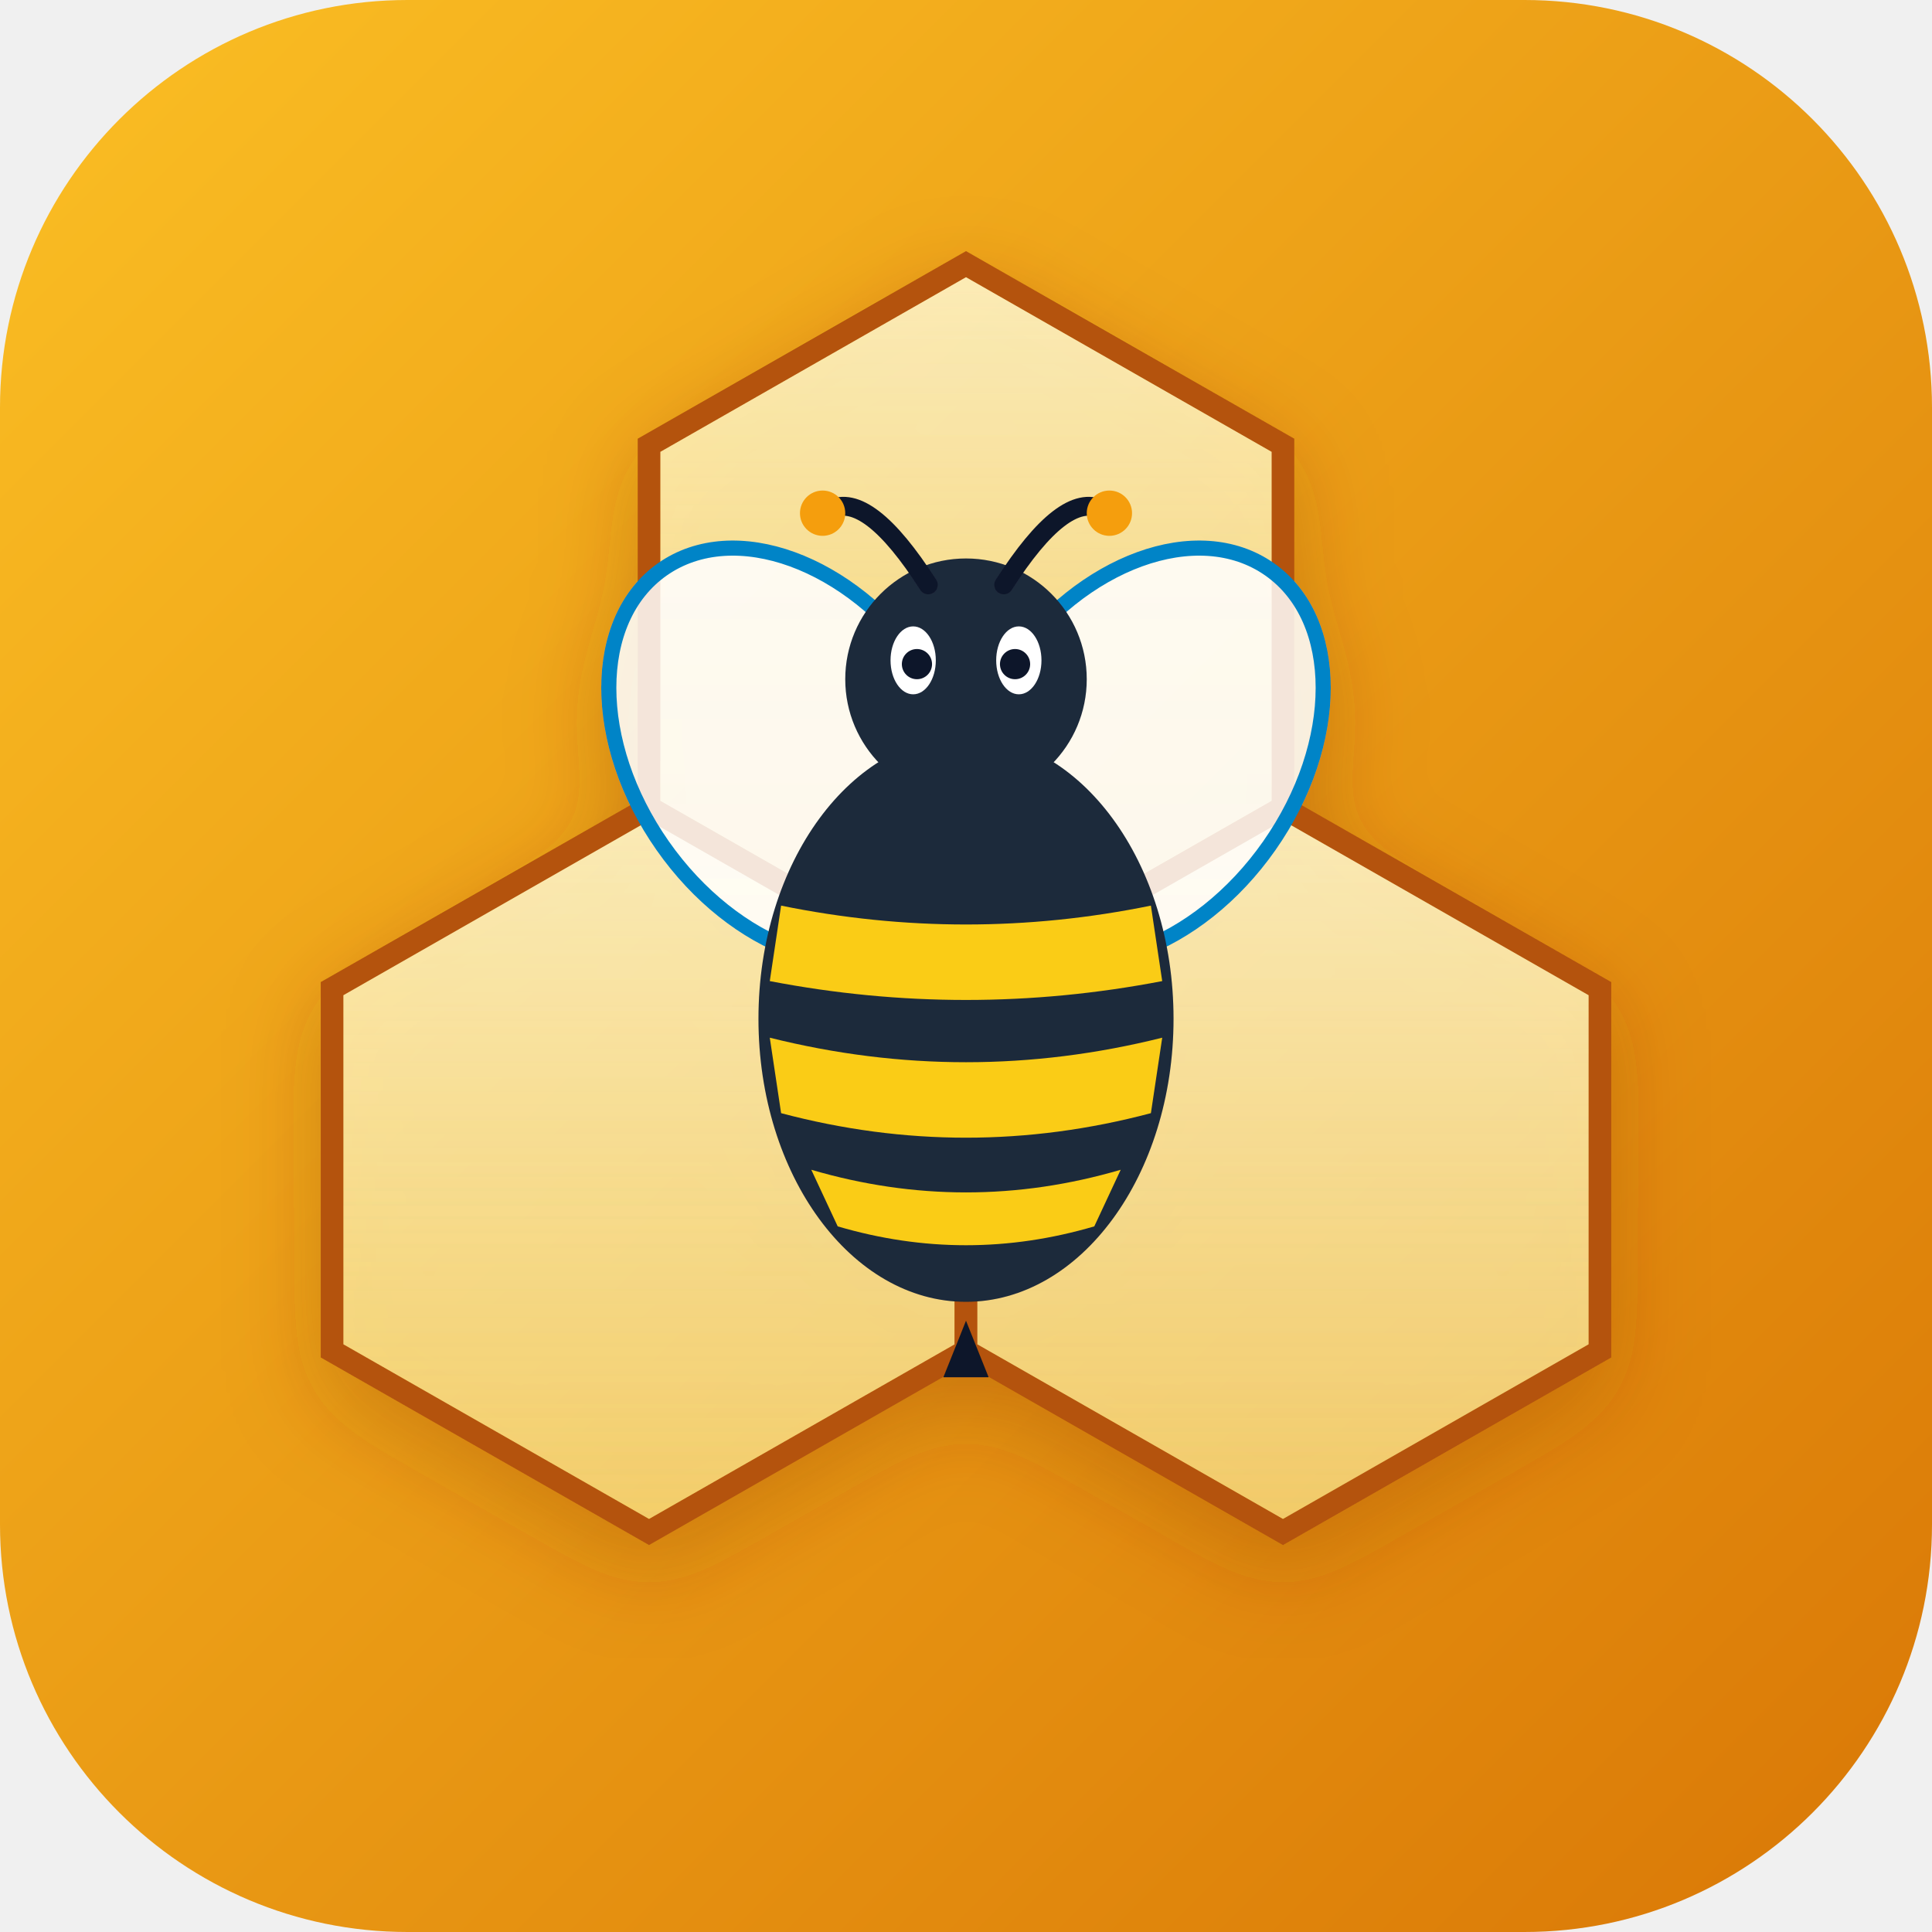
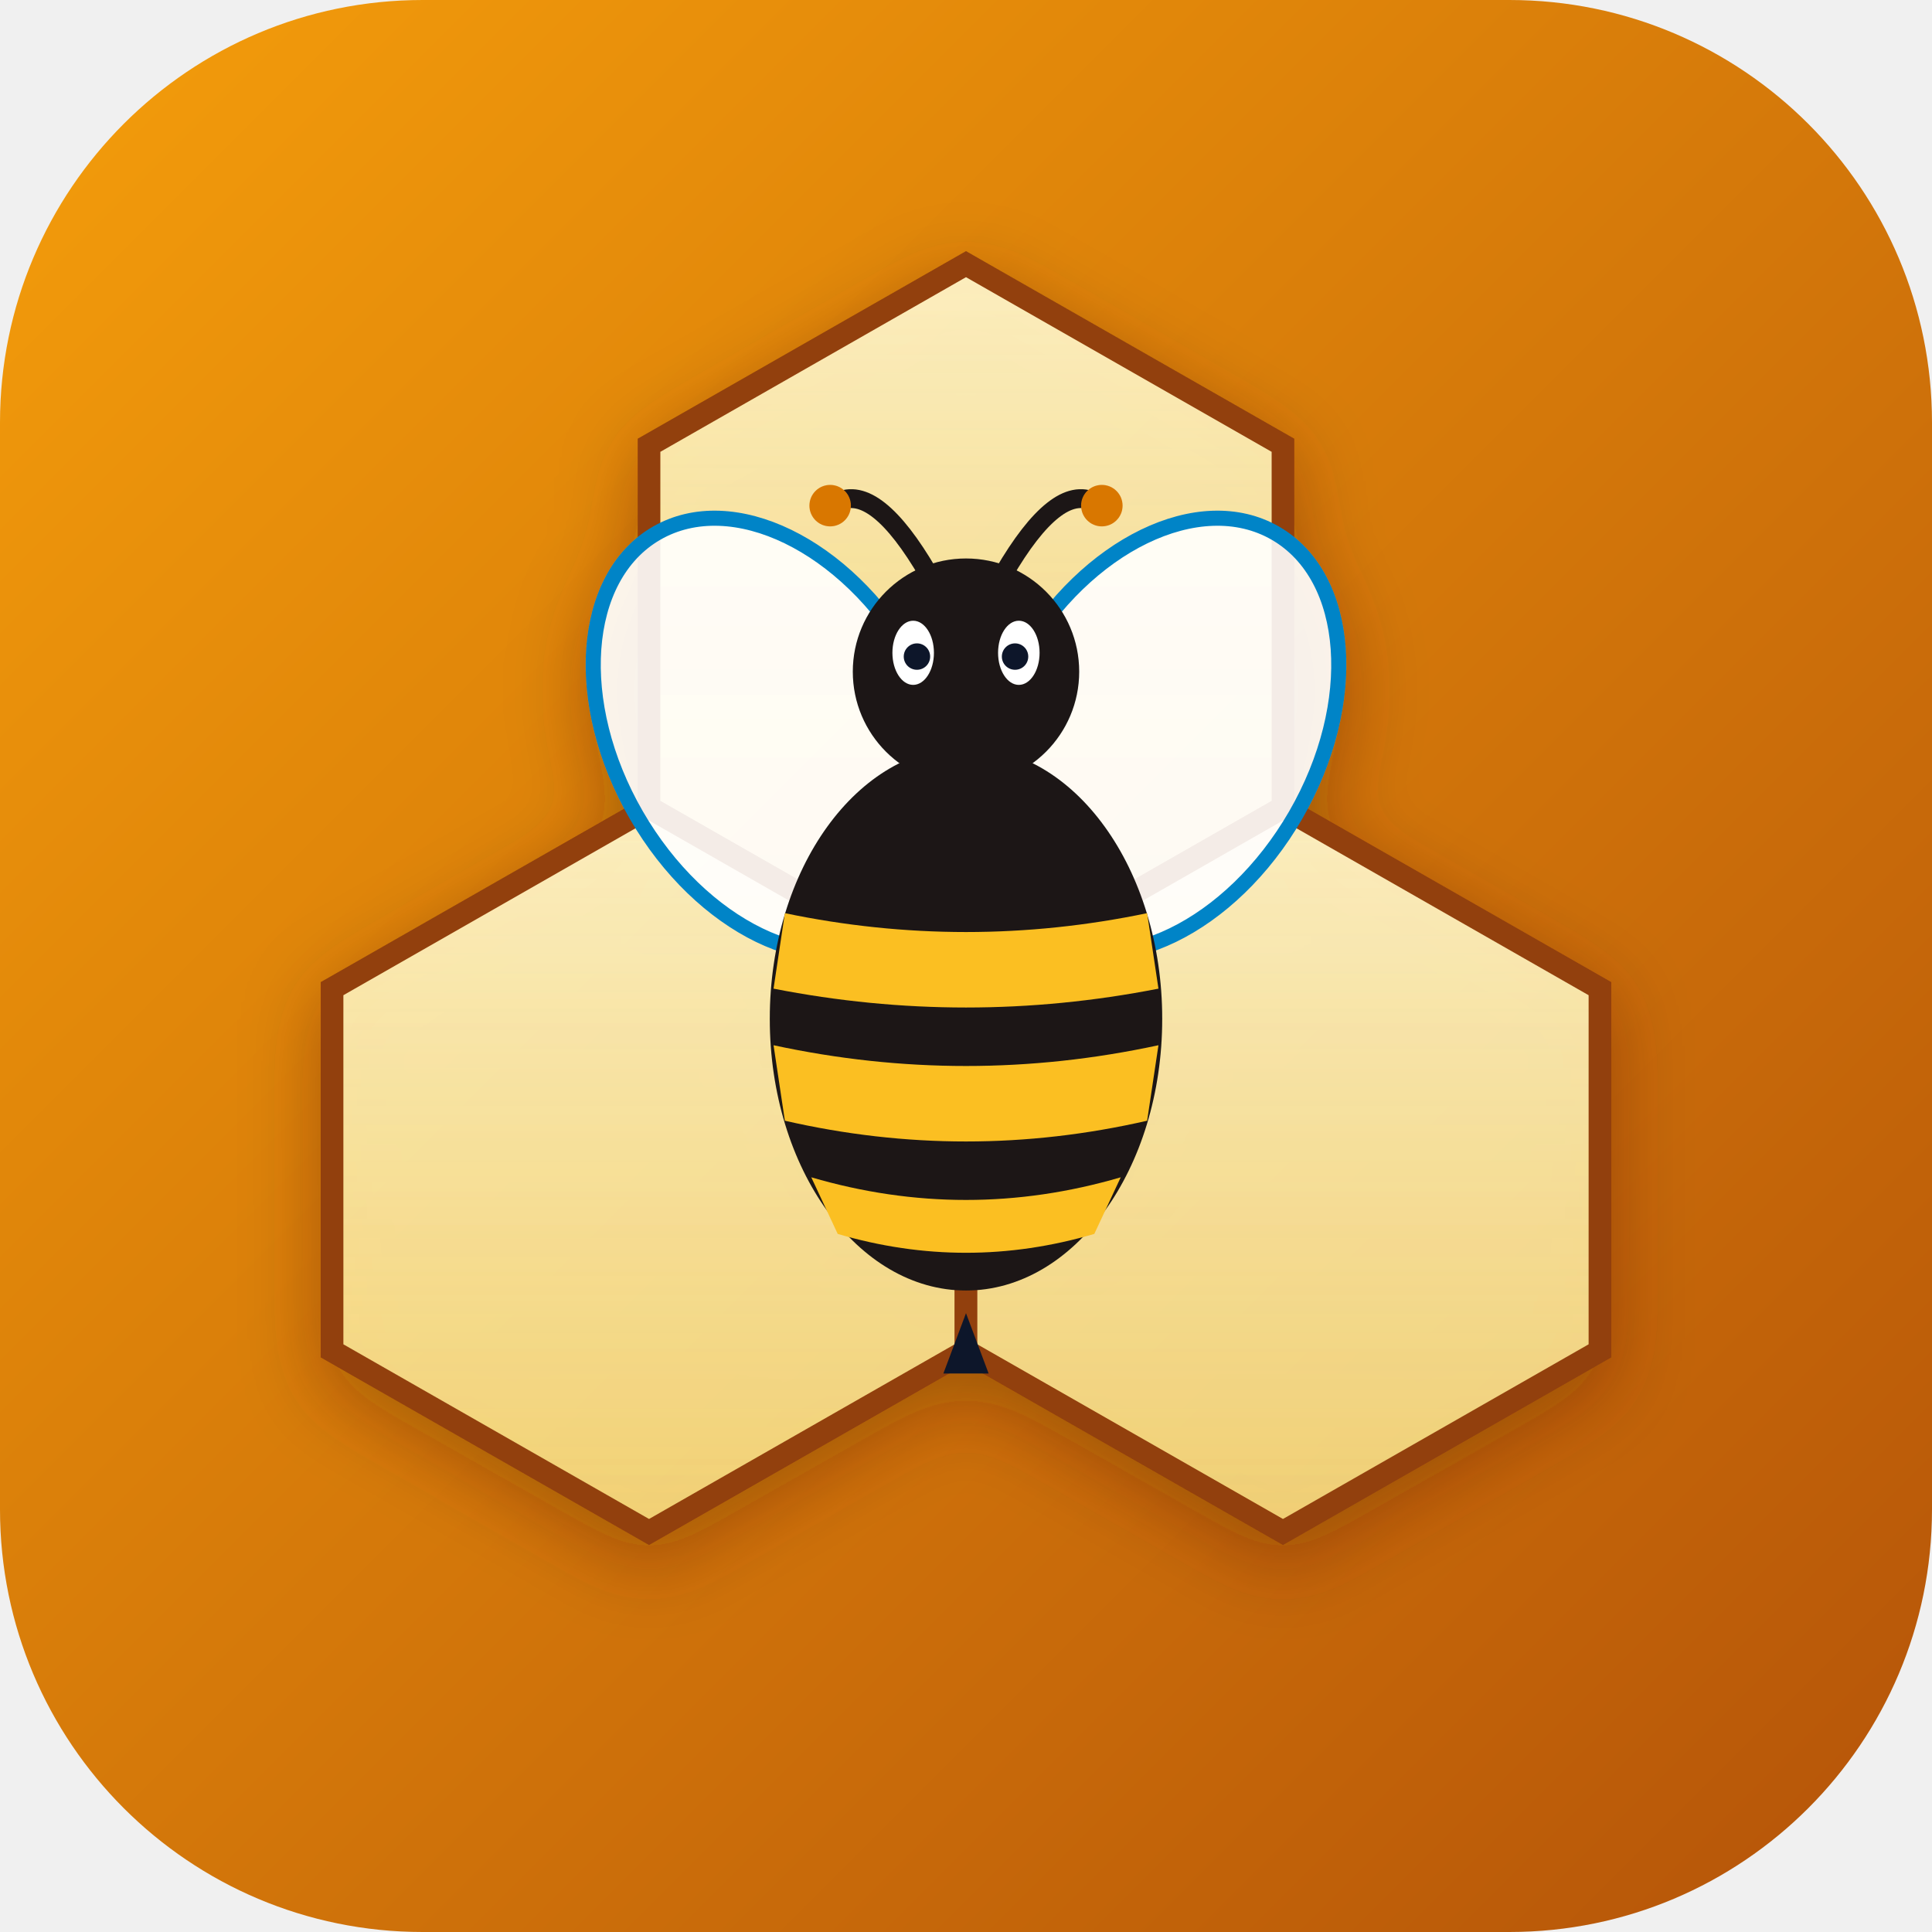
<svg xmlns="http://www.w3.org/2000/svg" viewBox="0 0 512 512" width="512" height="512">
  <defs>
    <linearGradient id="bgGrad" x1="0%" y1="0%" x2="100%" y2="100%">
-       <stop offset="0%" stop-color="#fbbf24" />
-       <stop offset="100%" stop-color="#d97706" />
+       <stop offset="0%" stop-color="#f59e0b" />
+       <stop offset="100%" stop-color="#b45309" />
    </linearGradient>
    <linearGradient id="combGrad" x1="0%" y1="0%" x2="0%" y2="100%">
-       <stop offset="0%" stop-color="#fef3c7" stop-opacity="0.9" />
-       <stop offset="100%" stop-color="#fde68a" stop-opacity="0.7" />
+       <stop offset="0%" stop-color="#fef3c7" stop-opacity="0.95" />
+       <stop offset="100%" stop-color="#fde68a" stop-opacity="0.8" />
    </linearGradient>
    <filter id="shadow" x="-10%" y="-10%" width="120%" height="120%">
-       <feDropShadow dx="0" dy="8" stdDeviation="12" flood-color="#78350f" flood-opacity="0.3" />
+       <feDropShadow dx="0" dy="6" stdDeviation="10" flood-color="#451a03" flood-opacity="0.35" />
    </filter>
  </defs>
-   <rect width="512" height="512" rx="108" fill="url(#bgGrad)" />
+   <rect width="512" height="512" rx="112" fill="url(#bgGrad)" />
  <g filter="url(#shadow)">
-     <polygon points="256,70 340,118 340,214 256,262 172,214 172,118" fill="url(#combGrad)" stroke="#b45309" stroke-width="6" />
-     <polygon points="172,214 256,262 256,358 172,406 88,358 88,262" fill="url(#combGrad)" stroke="#b45309" stroke-width="6" />
-     <polygon points="340,214 424,262 424,358 340,406 256,358 256,262" fill="url(#combGrad)" stroke="#b45309" stroke-width="6" />
-     <ellipse cx="210" cy="200" rx="42" ry="60" transform="rotate(-35 210 200)" fill="#ffffff" fill-opacity="0.85" stroke="#0284c7" stroke-width="4" />
-     <ellipse cx="302" cy="200" rx="42" ry="60" transform="rotate(35 302 200)" fill="#ffffff" fill-opacity="0.85" stroke="#0284c7" stroke-width="4" />
-     <ellipse cx="256" cy="270" rx="55" ry="75" fill="#1e293b" />
-     <path d="M 207 240 Q 256 250 305 240 L 308 260 Q 256 270 204 260 Z" fill="#facc15" />
-     <path d="M 204 275 Q 256 288 308 275 L 305 295 Q 256 308 207 295 Z" fill="#facc15" />
-     <path d="M 215 310 Q 256 322 297 310 L 290 325 Q 256 335 222 325 Z" fill="#facc15" />
-     <polygon points="256,350 250,365 262,365" fill="#0f172a" />
-     <circle cx="256" cy="180" r="32" fill="#1e293b" />
-     <ellipse cx="242" cy="175" rx="6" ry="9" fill="#ffffff" />
-     <circle cx="243" cy="176" r="4" fill="#0f172a" />
-     <ellipse cx="270" cy="175" rx="6" ry="9" fill="#ffffff" />
-     <circle cx="269" cy="176" r="4" fill="#0f172a" />
-     <path d="M 246 155 Q 230 130 220 135" stroke="#0f172a" stroke-width="5" stroke-linecap="round" fill="none" />
-     <circle cx="218" cy="136" r="6" fill="#f59e0b" />
-     <path d="M 266 155 Q 282 130 292 135" stroke="#0f172a" stroke-width="5" stroke-linecap="round" fill="none" />
-     <circle cx="294" cy="136" r="6" fill="#f59e0b" />
+     <polygon points="256,70 340,118 340,214 256,262 172,214 172,118" fill="url(#combGrad)" stroke="#92400e" stroke-width="6" />
+     <polygon points="172,214 256,262 256,358 172,406 88,358 88,262" fill="url(#combGrad)" stroke="#92400e" stroke-width="6" />
+     <polygon points="340,214 424,262 424,358 340,406 256,358 256,262" fill="url(#combGrad)" stroke="#92400e" stroke-width="6" />
+     <ellipse cx="205" cy="195" rx="42" ry="62" transform="rotate(-30 205 195)" fill="#ffffff" fill-opacity="0.9" stroke="#0284c7" stroke-width="4" />
+     <ellipse cx="307" cy="195" rx="42" ry="62" transform="rotate(30 307 195)" fill="#ffffff" fill-opacity="0.9" stroke="#0284c7" stroke-width="4" />
+     <ellipse cx="256" cy="270" rx="52" ry="72" fill="#1c1917" />
+     <path d="M 208 242 Q 256 252 304 242 L 307 262 Q 256 272 205 262 Z" fill="#fbbf24" />
+     <path d="M 205 277 Q 256 288 307 277 L 304 297 Q 256 308 208 297 Z" fill="#fbbf24" />
+     <path d="M 215 312 Q 256 324 297 312 L 290 327 Q 256 337 222 327 Z" fill="#fbbf24" />
+     <polygon points="256,348 250,364 262,364" fill="#0f172a" />
+     <circle cx="256" cy="178" r="30" fill="#1c1917" />
+     <ellipse cx="242" cy="173" rx="5.5" ry="8.5" fill="#ffffff" />
+     <circle cx="243" cy="174" r="3.5" fill="#0f172a" />
+     <ellipse cx="270" cy="173" rx="5.5" ry="8.5" fill="#ffffff" />
+     <circle cx="269" cy="174" r="3.5" fill="#0f172a" />
+     <path d="M 246 152 Q 232 128 222 133" stroke="#1c1917" stroke-width="5" stroke-linecap="round" fill="none" />
+     <circle cx="220" cy="134" r="5.5" fill="#d97706" />
+     <path d="M 266 152 Q 280 128 290 133" stroke="#1c1917" stroke-width="5" stroke-linecap="round" fill="none" />
+     <circle cx="292" cy="134" r="5.5" fill="#d97706" />
  </g>
</svg>
